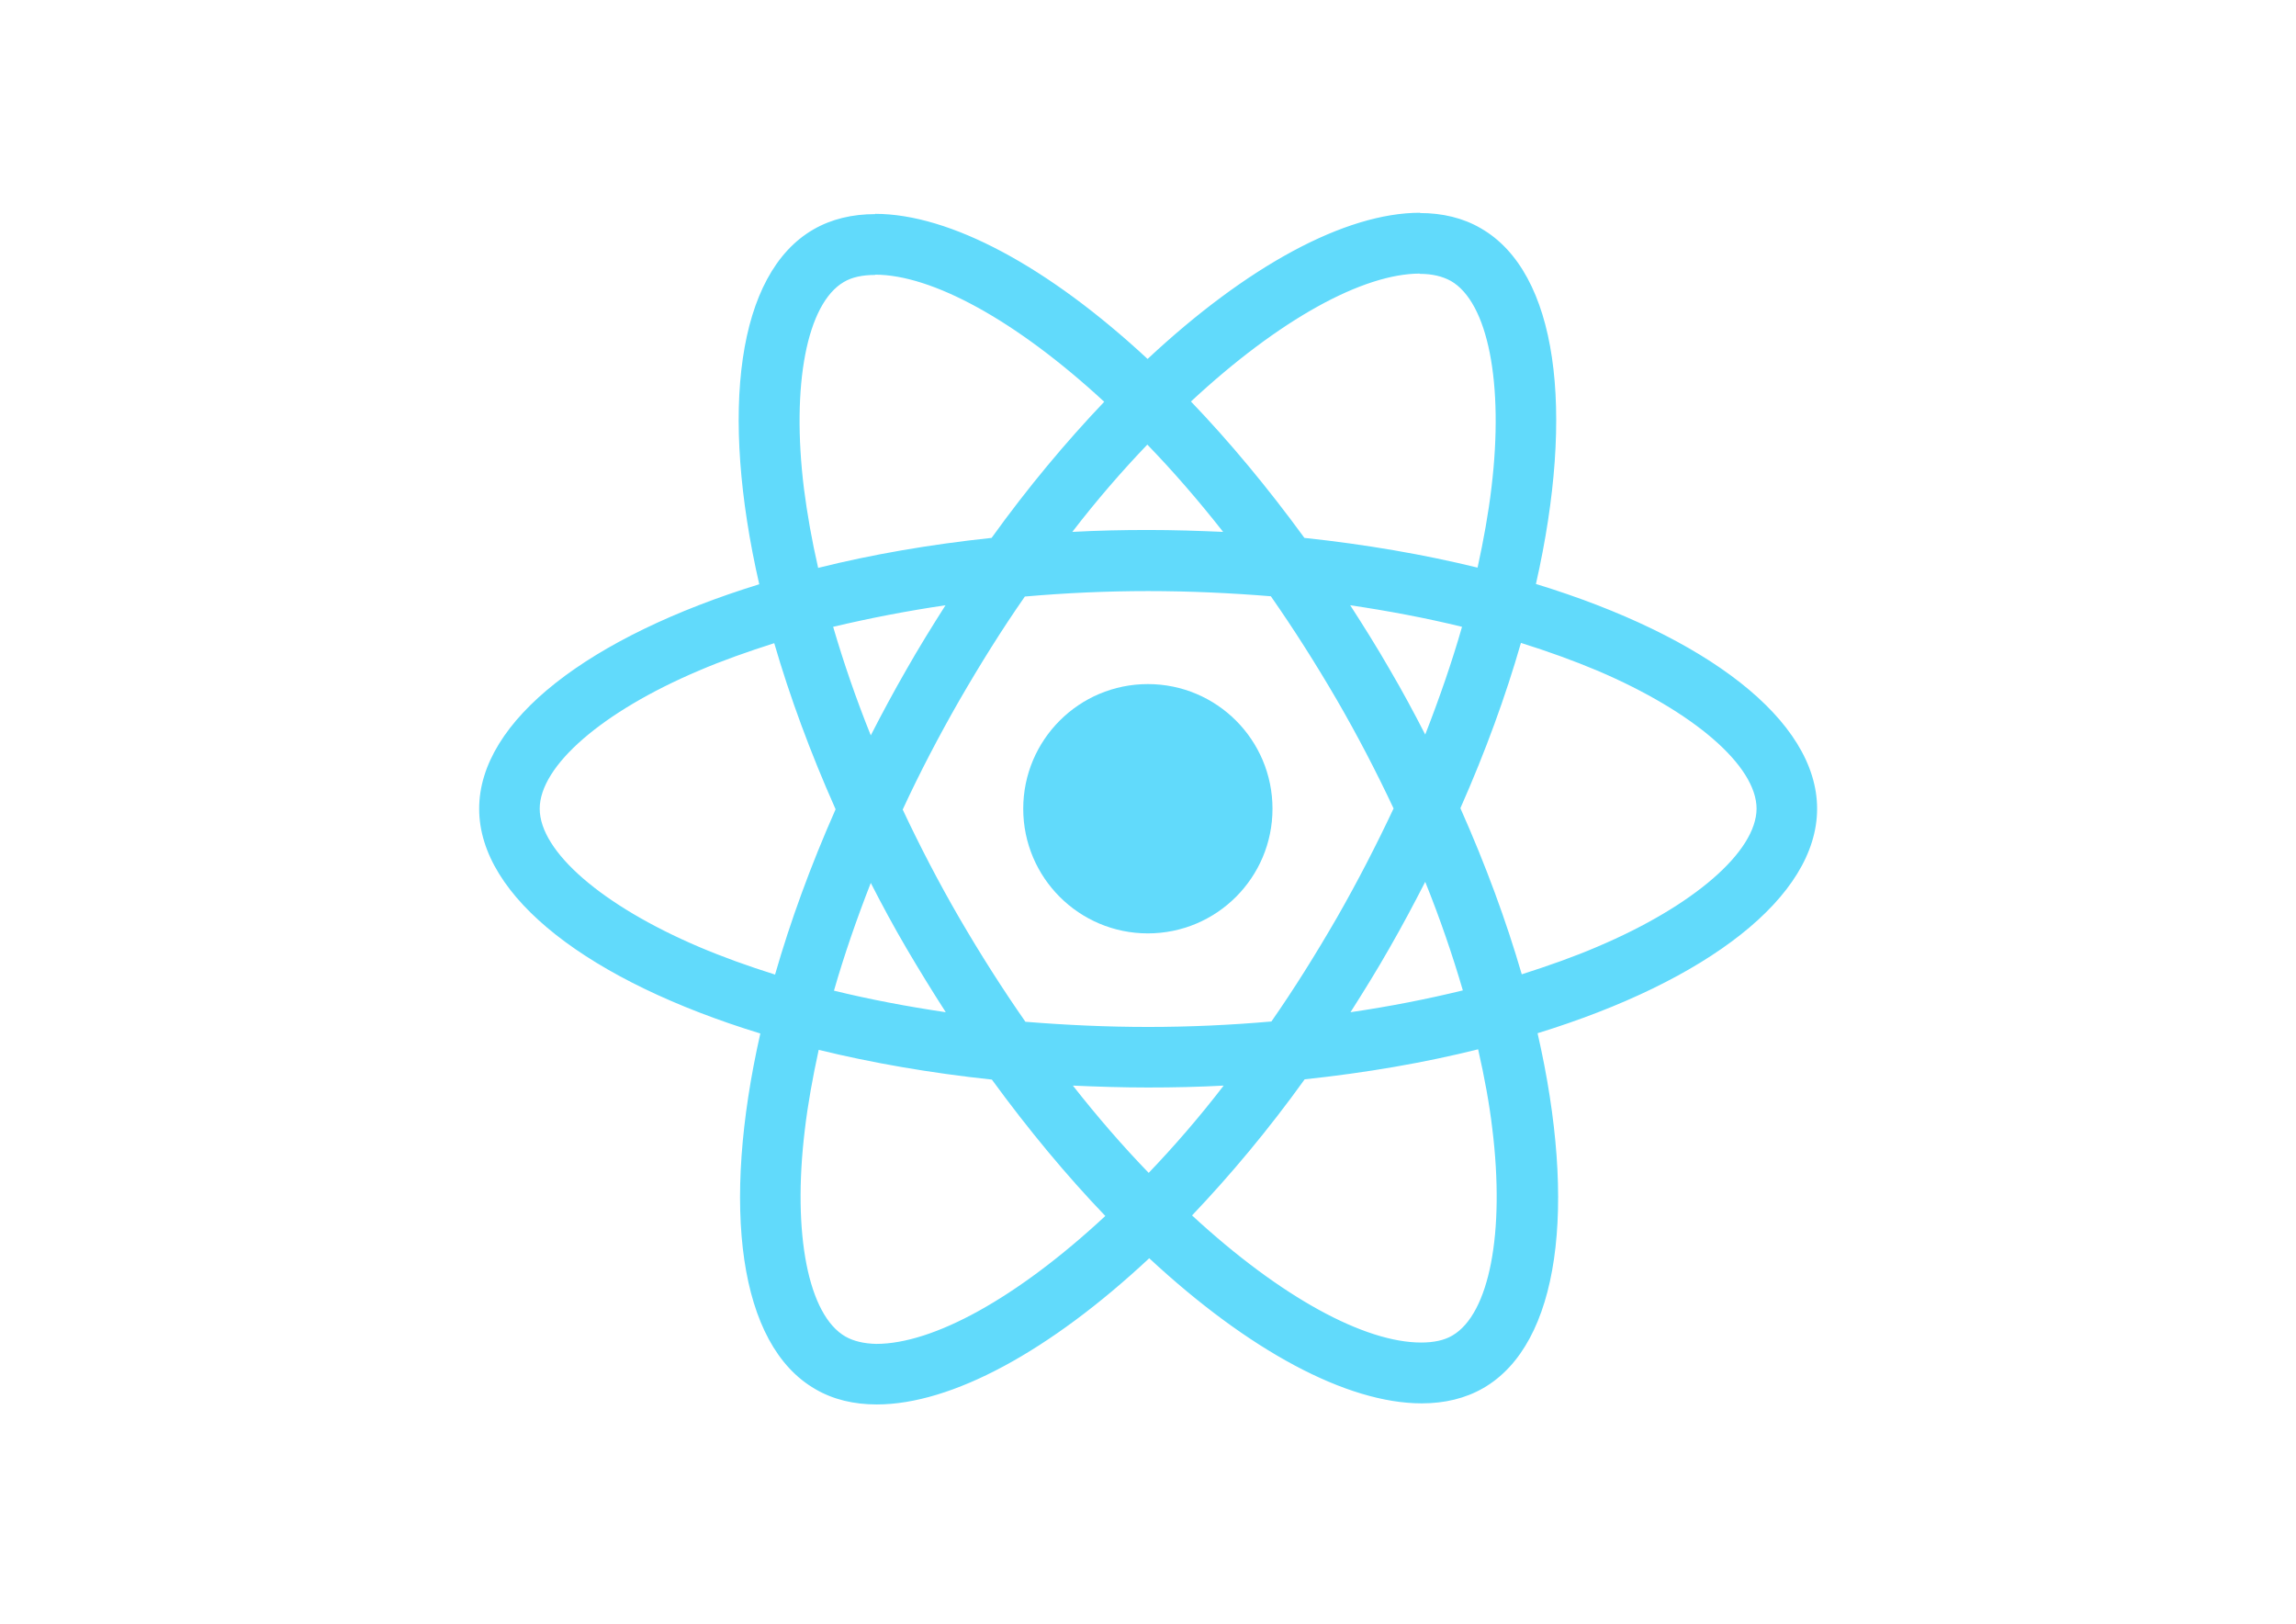
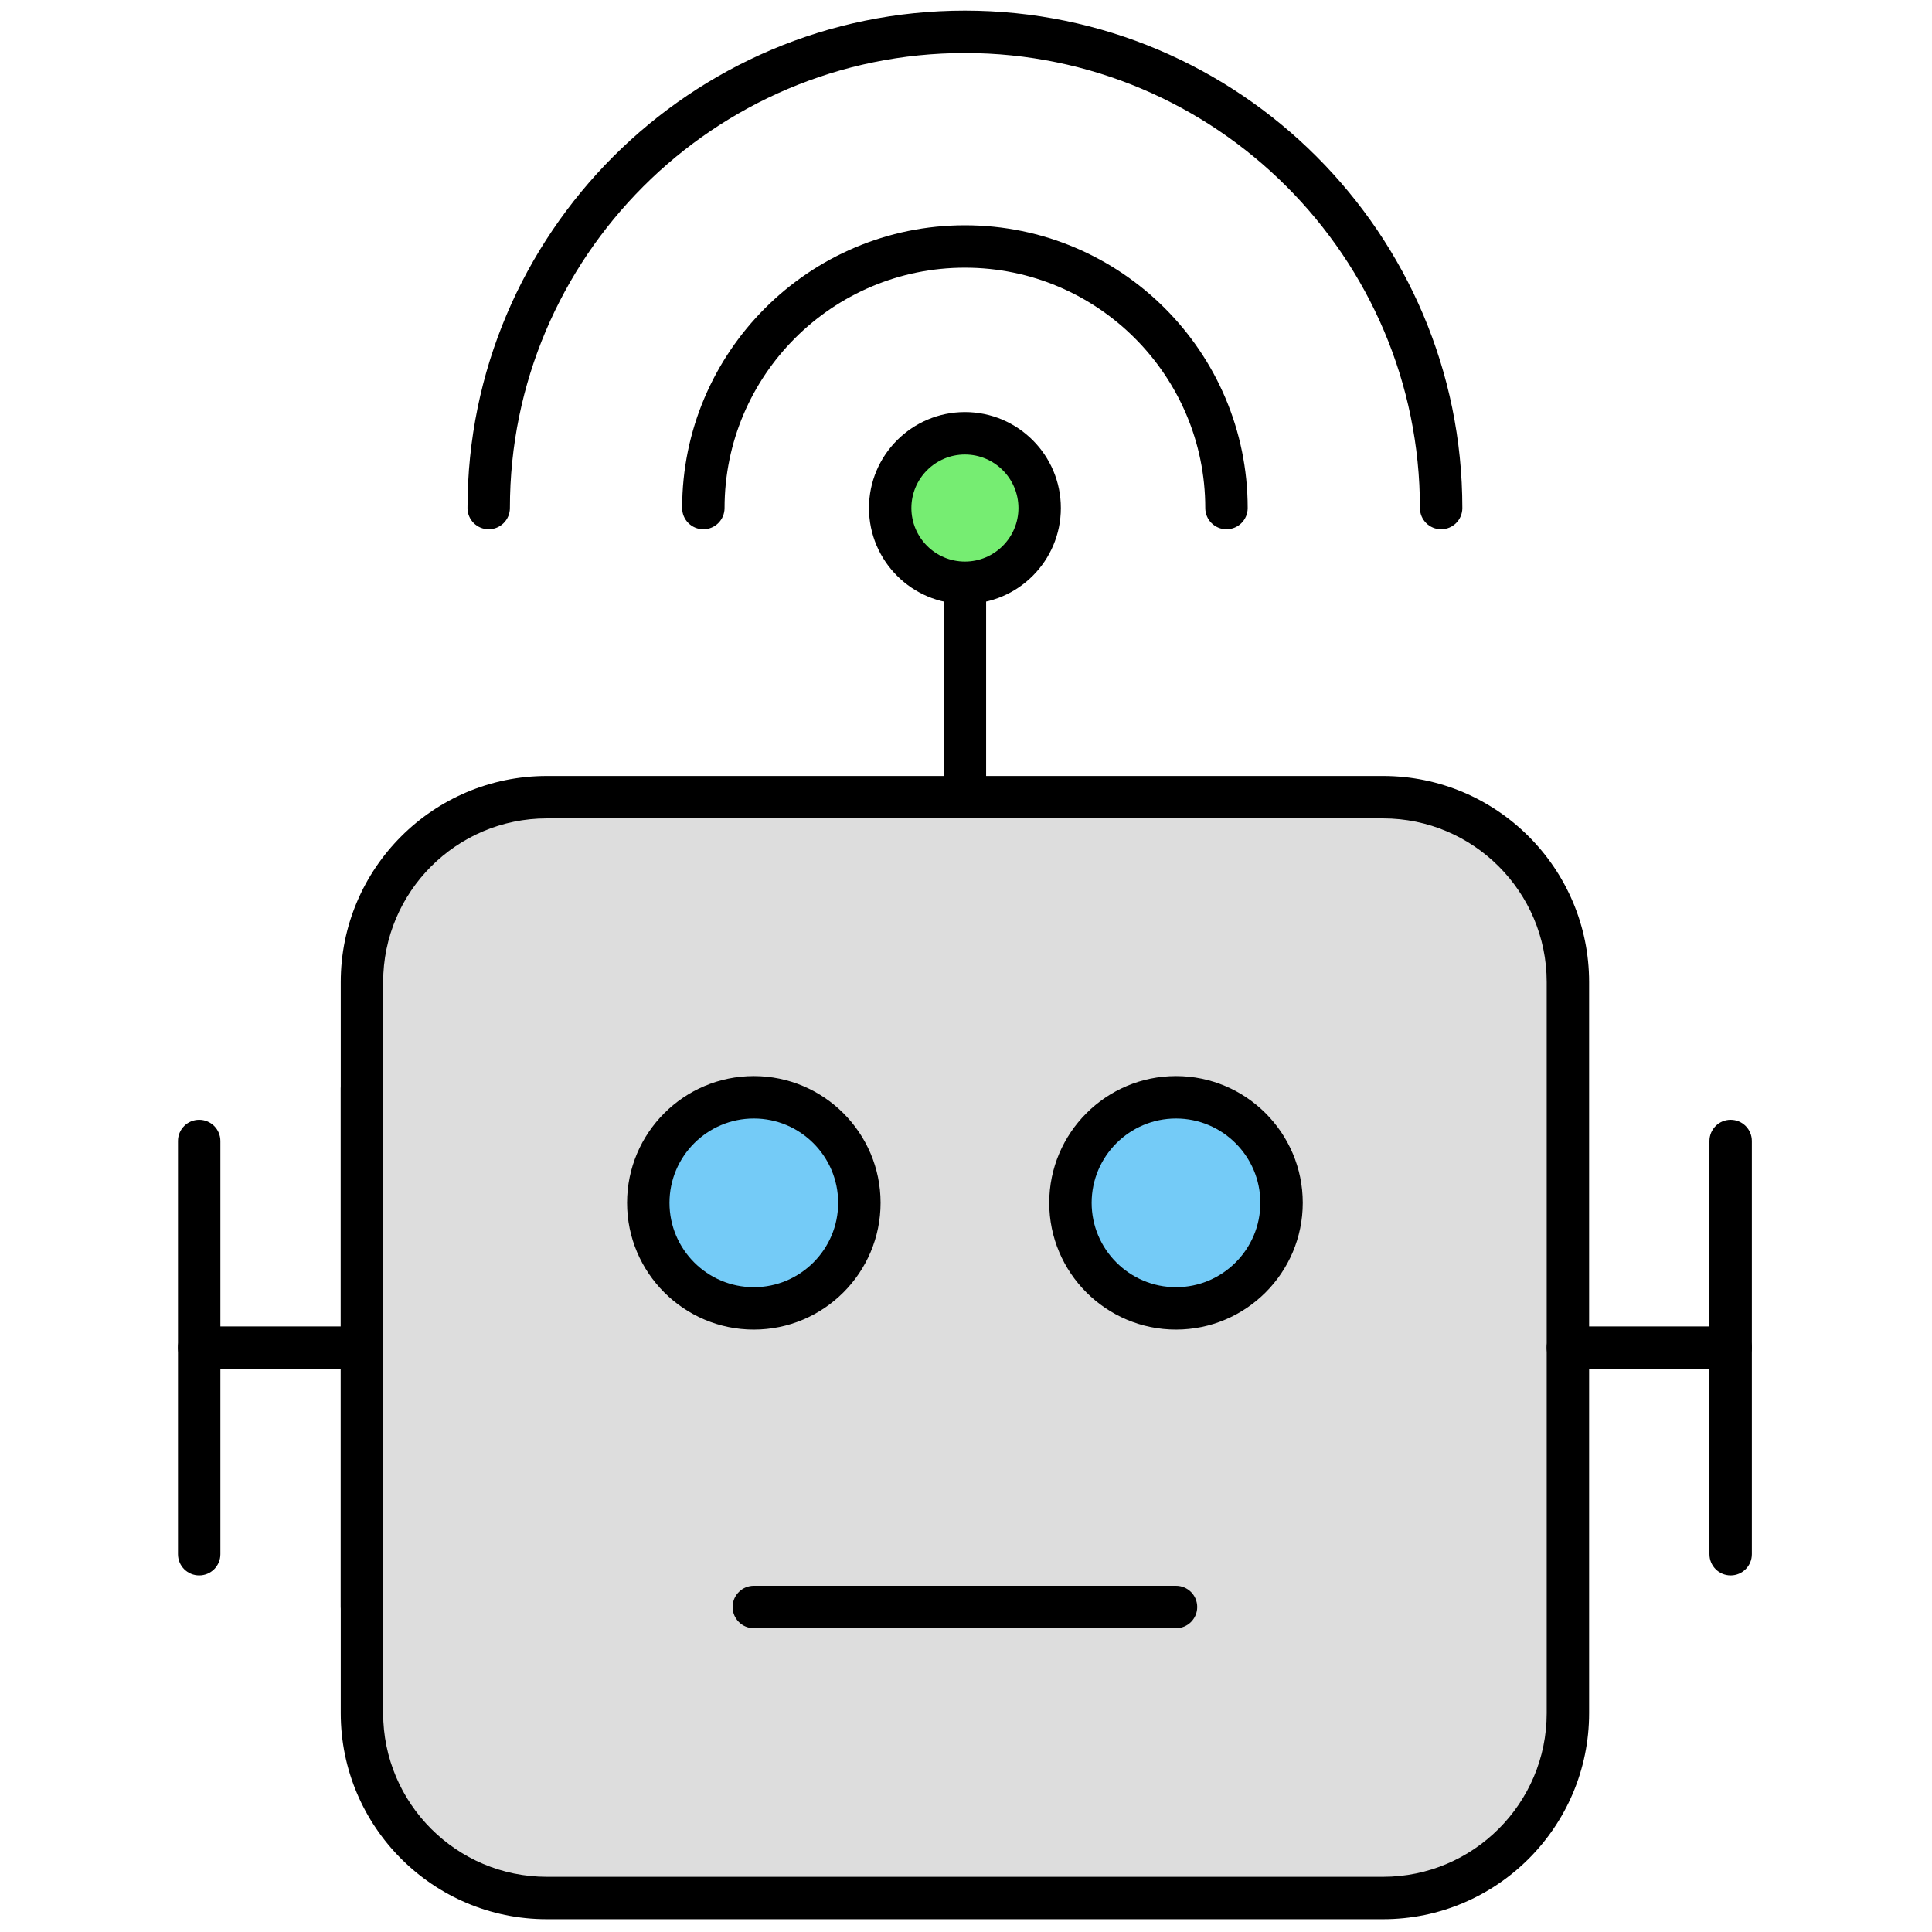
- <svg xmlns="http://www.w3.org/2000/svg" viewBox="0 0 841.9 595.3">
-   <g fill="#61DAFB">
-     <path d="M666.3 296.5c0-32.5-40.7-63.3-103.1-82.4 14.4-63.6 8-114.2-20.2-130.4-6.5-3.8-14.1-5.6-22.4-5.6v22.3c4.6 0 8.3.9 11.4 2.6 13.6 7.8 19.5 37.5 14.9 75.7-1.1 9.4-2.9 19.3-5.1 29.4-19.6-4.8-41-8.5-63.5-10.9-13.5-18.5-27.5-35.3-41.6-50 32.6-30.3 63.2-46.9 84-46.9V78c-27.5 0-63.5 19.6-99.9 53.6-36.4-33.8-72.4-53.2-99.9-53.2v22.3c20.7 0 51.4 16.5 84 46.6-14 14.7-28 31.4-41.3 49.9-22.6 2.4-44 6.1-63.6 11-2.3-10-4-19.7-5.2-29-4.7-38.2 1.1-67.9 14.6-75.8 3-1.8 6.9-2.6 11.5-2.6V78.5c-8.4 0-16 1.8-22.6 5.6-28.1 16.2-34.4 66.7-19.9 130.1-62.2 19.2-102.7 49.9-102.7 82.3 0 32.5 40.7 63.3 103.1 82.4-14.4 63.6-8 114.2 20.2 130.4 6.5 3.8 14.1 5.6 22.5 5.6 27.5 0 63.5-19.6 99.9-53.6 36.4 33.8 72.4 53.2 99.9 53.2 8.4 0 16-1.8 22.6-5.6 28.1-16.2 34.4-66.7 19.9-130.1 62-19.1 102.5-49.9 102.5-82.3zm-130.2-66.7c-3.7 12.9-8.3 26.2-13.5 39.5-4.1-8-8.4-16-13.1-24-4.6-8-9.5-15.8-14.4-23.4 14.2 2.1 27.9 4.7 41 7.9zm-45.8 106.5c-7.8 13.5-15.8 26.3-24.1 38.2-14.9 1.3-30 2-45.2 2-15.1 0-30.2-.7-45-1.9-8.3-11.9-16.4-24.6-24.2-38-7.6-13.1-14.5-26.4-20.8-39.8 6.2-13.4 13.2-26.8 20.7-39.9 7.8-13.5 15.8-26.3 24.1-38.2 14.9-1.3 30-2 45.2-2 15.1 0 30.2.7 45 1.9 8.3 11.9 16.4 24.6 24.2 38 7.6 13.1 14.5 26.4 20.8 39.8-6.3 13.4-13.2 26.8-20.7 39.9zm32.3-13c5.4 13.4 10 26.8 13.8 39.8-13.1 3.2-26.9 5.9-41.2 8 4.9-7.7 9.8-15.6 14.4-23.7 4.6-8 8.9-16.1 13-24.1zM421.2 430c-9.3-9.6-18.6-20.3-27.8-32 9 .4 18.2.7 27.5.7 9.4 0 18.7-.2 27.8-.7-9 11.7-18.3 22.4-27.5 32zm-74.4-58.9c-14.2-2.1-27.9-4.7-41-7.9 3.7-12.9 8.3-26.2 13.5-39.5 4.1 8 8.4 16 13.1 24 4.7 8 9.5 15.8 14.4 23.4zM420.7 163c9.3 9.6 18.6 20.3 27.8 32-9-.4-18.2-.7-27.5-.7-9.4 0-18.7.2-27.8.7 9-11.7 18.3-22.4 27.5-32zm-74 58.9c-4.9 7.7-9.8 15.6-14.4 23.7-4.6 8-8.9 16-13 24-5.4-13.4-10-26.8-13.8-39.8 13.1-3.1 26.9-5.8 41.2-7.9zm-90.5 125.2c-35.4-15.1-58.3-34.9-58.3-50.6 0-15.7 22.9-35.6 58.3-50.6 8.6-3.7 18-7 27.7-10.1 5.7 19.6 13.2 40 22.5 60.9-9.2 20.8-16.6 41.1-22.2 60.6-9.9-3.1-19.3-6.5-28-10.2zM310 490c-13.6-7.8-19.5-37.5-14.9-75.7 1.1-9.4 2.9-19.3 5.1-29.4 19.6 4.8 41 8.5 63.5 10.9 13.5 18.5 27.5 35.3 41.6 50-32.6 30.3-63.2 46.9-84 46.9-4.5-.1-8.3-1-11.3-2.7zm237.2-76.2c4.7 38.2-1.1 67.9-14.6 75.8-3 1.8-6.9 2.6-11.5 2.6-20.7 0-51.4-16.5-84-46.6 14-14.7 28-31.4 41.3-49.9 22.6-2.4 44-6.1 63.6-11 2.3 10.1 4.1 19.8 5.2 29.1zm38.5-66.7c-8.6 3.7-18 7-27.7 10.1-5.7-19.6-13.2-40-22.5-60.9 9.2-20.8 16.6-41.1 22.2-60.6 9.9 3.1 19.3 6.5 28.1 10.2 35.4 15.1 58.3 34.9 58.3 50.6-.1 15.7-23 35.6-58.4 50.6zM320.8 78.4z" />
-     <circle cx="420.9" cy="296.5" r="45.7" />
-     <path d="M520.5 78.1z" />
+ <svg xmlns="http://www.w3.org/2000/svg" version="1.1" width="256" height="256" viewBox="0 0 256 256" xml:space="preserve">
+   <defs>
+ </defs>
+   <g style="stroke: none; stroke-width: 0; stroke-dasharray: none; stroke-linecap: butt; stroke-linejoin: miter; stroke-miterlimit: 10; fill: none; fill-rule: nonzero; opacity: 1;" transform="translate(1.406593 1.406593) scale(2.81 2.81)">
+     <path d="M 64.715 89 H 25.285 c -4.815 0 -8.718 -3.903 -8.718 -8.718 V 45.809 c 0 -4.815 3.903 -8.718 8.718 -8.718 h 39.431 c 4.815 0 8.718 3.903 8.718 8.718 v 34.472 C 73.434 85.097 69.53 89 64.715 89 z" style="stroke: none; stroke-width: 1; stroke-dasharray: none; stroke-linecap: butt; stroke-linejoin: miter; stroke-miterlimit: 10; fill: rgb(221,221,221); fill-rule: nonzero; opacity: 1;" transform=" matrix(1 0 0 1 0 0) " stroke-linecap="round" />
+     <circle cx="35.047" cy="56.217" r="4.977" style="stroke: none; stroke-width: 1; stroke-dasharray: none; stroke-linecap: butt; stroke-linejoin: miter; stroke-miterlimit: 10; fill: rgb(116,203,247); fill-rule: nonzero; opacity: 1;" transform="  matrix(1 0 0 1 0 0) " />
+     <circle cx="54.957" cy="56.217" r="4.977" style="stroke: none; stroke-width: 1; stroke-dasharray: none; stroke-linecap: butt; stroke-linejoin: miter; stroke-miterlimit: 10; fill: rgb(116,203,247); fill-rule: nonzero; opacity: 1;" transform="  matrix(1 0 0 1 0 0) " />
+     <circle cx="45.004" cy="23.454" r="3.524" style="stroke: none; stroke-width: 1; stroke-dasharray: none; stroke-linecap: butt; stroke-linejoin: miter; stroke-miterlimit: 10; fill: rgb(118,237,114); fill-rule: nonzero; opacity: 1;" transform="  matrix(1 0 0 1 0 0) " />
+     <path d="M 64.716 90 H 25.285 c -5.359 0 -9.718 -4.359 -9.718 -9.719 V 45.81 c 0 -5.359 4.359 -9.719 9.718 -9.719 h 39.431 c 5.358 0 9.718 4.36 9.718 9.719 v 34.472 C 74.434 85.641 70.074 90 64.716 90 z M 25.285 38.091 c -4.256 0 -7.718 3.462 -7.718 7.719 v 34.472 c 0 4.256 3.462 7.719 7.718 7.719 h 39.431 c 4.256 0 7.718 -3.463 7.718 -7.719 V 45.81 c 0 -4.256 -3.462 -7.719 -7.718 -7.719 H 25.285 z" style="stroke: none; stroke-width: 1; stroke-dasharray: none; stroke-linecap: butt; stroke-linejoin: miter; stroke-miterlimit: 10; fill: rgb(0,0,0); fill-rule: nonzero; opacity: 1;" transform=" matrix(1 0 0 1 0 0) " stroke-linecap="round" />
+     <path d="M 16.566 64.046 H 8.892 c -0.552 0 -1 -0.447 -1 -1 s 0.448 -1 1 -1 h 7.674 c 0.552 0 1 0.447 1 1 S 17.119 64.046 16.566 64.046 z" style="stroke: none; stroke-width: 1; stroke-dasharray: none; stroke-linecap: butt; stroke-linejoin: miter; stroke-miterlimit: 10; fill: rgb(0,0,0); fill-rule: nonzero; opacity: 1;" transform=" matrix(1 0 0 1 0 0) " stroke-linecap="round" />
+     <path d="M 8.892 73.788 c -0.552 0 -1 -0.447 -1 -1 V 53.303 c 0 -0.553 0.448 -1 1 -1 s 1 0.447 1 1 v 19.485 C 9.892 73.341 9.444 73.788 8.892 73.788 z" style="stroke: none; stroke-width: 1; stroke-dasharray: none; stroke-linecap: butt; stroke-linejoin: miter; stroke-miterlimit: 10; fill: rgb(0,0,0); fill-rule: nonzero; opacity: 1;" transform=" matrix(1 0 0 1 0 0) " stroke-linecap="round" />
+     <path d="M 16.566 76.277 c -0.552 0 -1 -0.447 -1 -1 V 50.814 c 0 -0.553 0.448 -1 1 -1 s 1 0.447 1 1 v 24.463 C 17.566 75.83 17.119 76.277 16.566 76.277 z" style="stroke: none; stroke-width: 1; stroke-dasharray: none; stroke-linecap: butt; stroke-linejoin: miter; stroke-miterlimit: 10; fill: rgb(0,0,0); fill-rule: nonzero; opacity: 1;" transform=" matrix(1 0 0 1 0 0) " stroke-linecap="round" />
+     <path d="M 81.108 64.046 h -7.675 c -0.553 0 -1 -0.447 -1 -1 s 0.447 -1 1 -1 h 7.675 c 0.553 0 1 0.447 1 1 S 81.661 64.046 81.108 64.046 z" style="stroke: none; stroke-width: 1; stroke-dasharray: none; stroke-linecap: butt; stroke-linejoin: miter; stroke-miterlimit: 10; fill: rgb(0,0,0); fill-rule: nonzero; opacity: 1;" transform=" matrix(1 0 0 1 0 0) " stroke-linecap="round" />
+     <path d="M 81.108 73.788 c -0.553 0 -1 -0.447 -1 -1 V 53.303 c 0 -0.553 0.447 -1 1 -1 s 1 0.447 1 1 v 19.485 C 82.108 73.341 81.661 73.788 81.108 73.788 z" style="stroke: none; stroke-width: 1; stroke-dasharray: none; stroke-linecap: butt; stroke-linejoin: miter; stroke-miterlimit: 10; fill: rgb(0,0,0); fill-rule: nonzero; opacity: 1;" transform=" matrix(1 0 0 1 0 0) " stroke-linecap="round" />
+     <path d="M 45 38.091 c -0.552 0 -1 -0.448 -1 -1 v -9.194 c 0 -0.552 0.448 -1 1 -1 s 1 0.448 1 1 v 9.194 C 46 37.643 45.552 38.091 45 38.091 z" style="stroke: none; stroke-width: 1; stroke-dasharray: none; stroke-linecap: butt; stroke-linejoin: miter; stroke-miterlimit: 10; fill: rgb(0,0,0); fill-rule: nonzero; opacity: 1;" transform=" matrix(1 0 0 1 0 0) " stroke-linecap="round" />
+     <path d="M 45 27.979 c -2.495 0 -4.524 -2.029 -4.524 -4.524 s 2.029 -4.524 4.524 -4.524 c 2.495 0 4.524 2.029 4.524 4.524 S 47.495 27.979 45 27.979 z M 45 20.932 c -1.392 0 -2.524 1.132 -2.524 2.524 s 1.132 2.524 2.524 2.524 s 2.524 -1.132 2.524 -2.524 S 46.392 20.932 45 20.932 z" style="stroke: none; stroke-width: 1; stroke-dasharray: none; stroke-linecap: butt; stroke-linejoin: miter; stroke-miterlimit: 10; fill: rgb(0,0,0); fill-rule: nonzero; opacity: 1;" transform=" matrix(1 0 0 1 0 0) " stroke-linecap="round" />
+     <path d="M 54.954 76.277 H 35.046 c -0.552 0 -1 -0.447 -1 -1 s 0.448 -1 1 -1 h 19.908 c 0.553 0 1 0.447 1 1 S 55.507 76.277 54.954 76.277 z" style="stroke: none; stroke-width: 1; stroke-dasharray: none; stroke-linecap: butt; stroke-linejoin: miter; stroke-miterlimit: 10; fill: rgb(0,0,0); fill-rule: nonzero; opacity: 1;" transform=" matrix(1 0 0 1 0 0) " stroke-linecap="round" />
+     <path d="M 57.334 24.456 c -0.553 0 -1 -0.448 -1 -1 c 0 -6.25 -5.084 -11.334 -11.334 -11.334 c -6.25 0 -11.334 5.084 -11.334 11.334 c 0 0.552 -0.448 1 -1 1 s -1 -0.448 -1 -1 c 0 -7.353 5.981 -13.334 13.334 -13.334 s 13.334 5.981 13.334 13.334 C 58.334 24.008 57.887 24.456 57.334 24.456 z" style="stroke: none; stroke-width: 1; stroke-dasharray: none; stroke-linecap: butt; stroke-linejoin: miter; stroke-miterlimit: 10; fill: rgb(0,0,0); fill-rule: nonzero; opacity: 1;" transform=" matrix(1 0 0 1 0 0) " stroke-linecap="round" />
+     <path d="M 67.456 24.456 c -0.553 0 -1 -0.448 -1 -1 C 66.456 11.625 56.831 2 45 2 c -11.831 0 -21.456 9.625 -21.456 21.456 c 0 0.552 -0.448 1 -1 1 s -1 -0.448 -1 -1 C 21.544 10.522 32.066 0 45 0 s 23.456 10.522 23.456 23.456 C 68.456 24.008 68.009 24.456 67.456 24.456 z" style="stroke: none; stroke-width: 1; stroke-dasharray: none; stroke-linecap: butt; stroke-linejoin: miter; stroke-miterlimit: 10; fill: rgb(0,0,0); fill-rule: nonzero; opacity: 1;" transform=" matrix(1 0 0 1 0 0) " stroke-linecap="round" />
+     <path d="M 35.046 62.196 c -3.295 0 -5.977 -2.682 -5.977 -5.978 s 2.681 -5.977 5.977 -5.977 c 3.296 0 5.977 2.681 5.977 5.977 S 38.342 62.196 35.046 62.196 z M 35.046 52.242 c -2.193 0 -3.977 1.784 -3.977 3.977 c 0 2.193 1.784 3.978 3.977 3.978 s 3.977 -1.784 3.977 -3.978 C 39.023 54.026 37.239 52.242 35.046 52.242 z" style="stroke: none; stroke-width: 1; stroke-dasharray: none; stroke-linecap: butt; stroke-linejoin: miter; stroke-miterlimit: 10; fill: rgb(0,0,0); fill-rule: nonzero; opacity: 1;" transform=" matrix(1 0 0 1 0 0) " stroke-linecap="round" />
+     <path d="M 54.954 62.196 c -3.296 0 -5.978 -2.682 -5.978 -5.978 s 2.682 -5.977 5.978 -5.977 s 5.977 2.681 5.977 5.977 S 58.25 62.196 54.954 62.196 z M 54.954 52.242 c -2.193 0 -3.978 1.784 -3.978 3.977 c 0 2.193 1.784 3.978 3.978 3.978 c 2.192 0 3.977 -1.784 3.977 -3.978 C 58.931 54.026 57.146 52.242 54.954 52.242 z" style="stroke: none; stroke-width: 1; stroke-dasharray: none; stroke-linecap: butt; stroke-linejoin: miter; stroke-miterlimit: 10; fill: rgb(0,0,0); fill-rule: nonzero; opacity: 1;" transform=" matrix(1 0 0 1 0 0) " stroke-linecap="round" />
  </g>
</svg>
